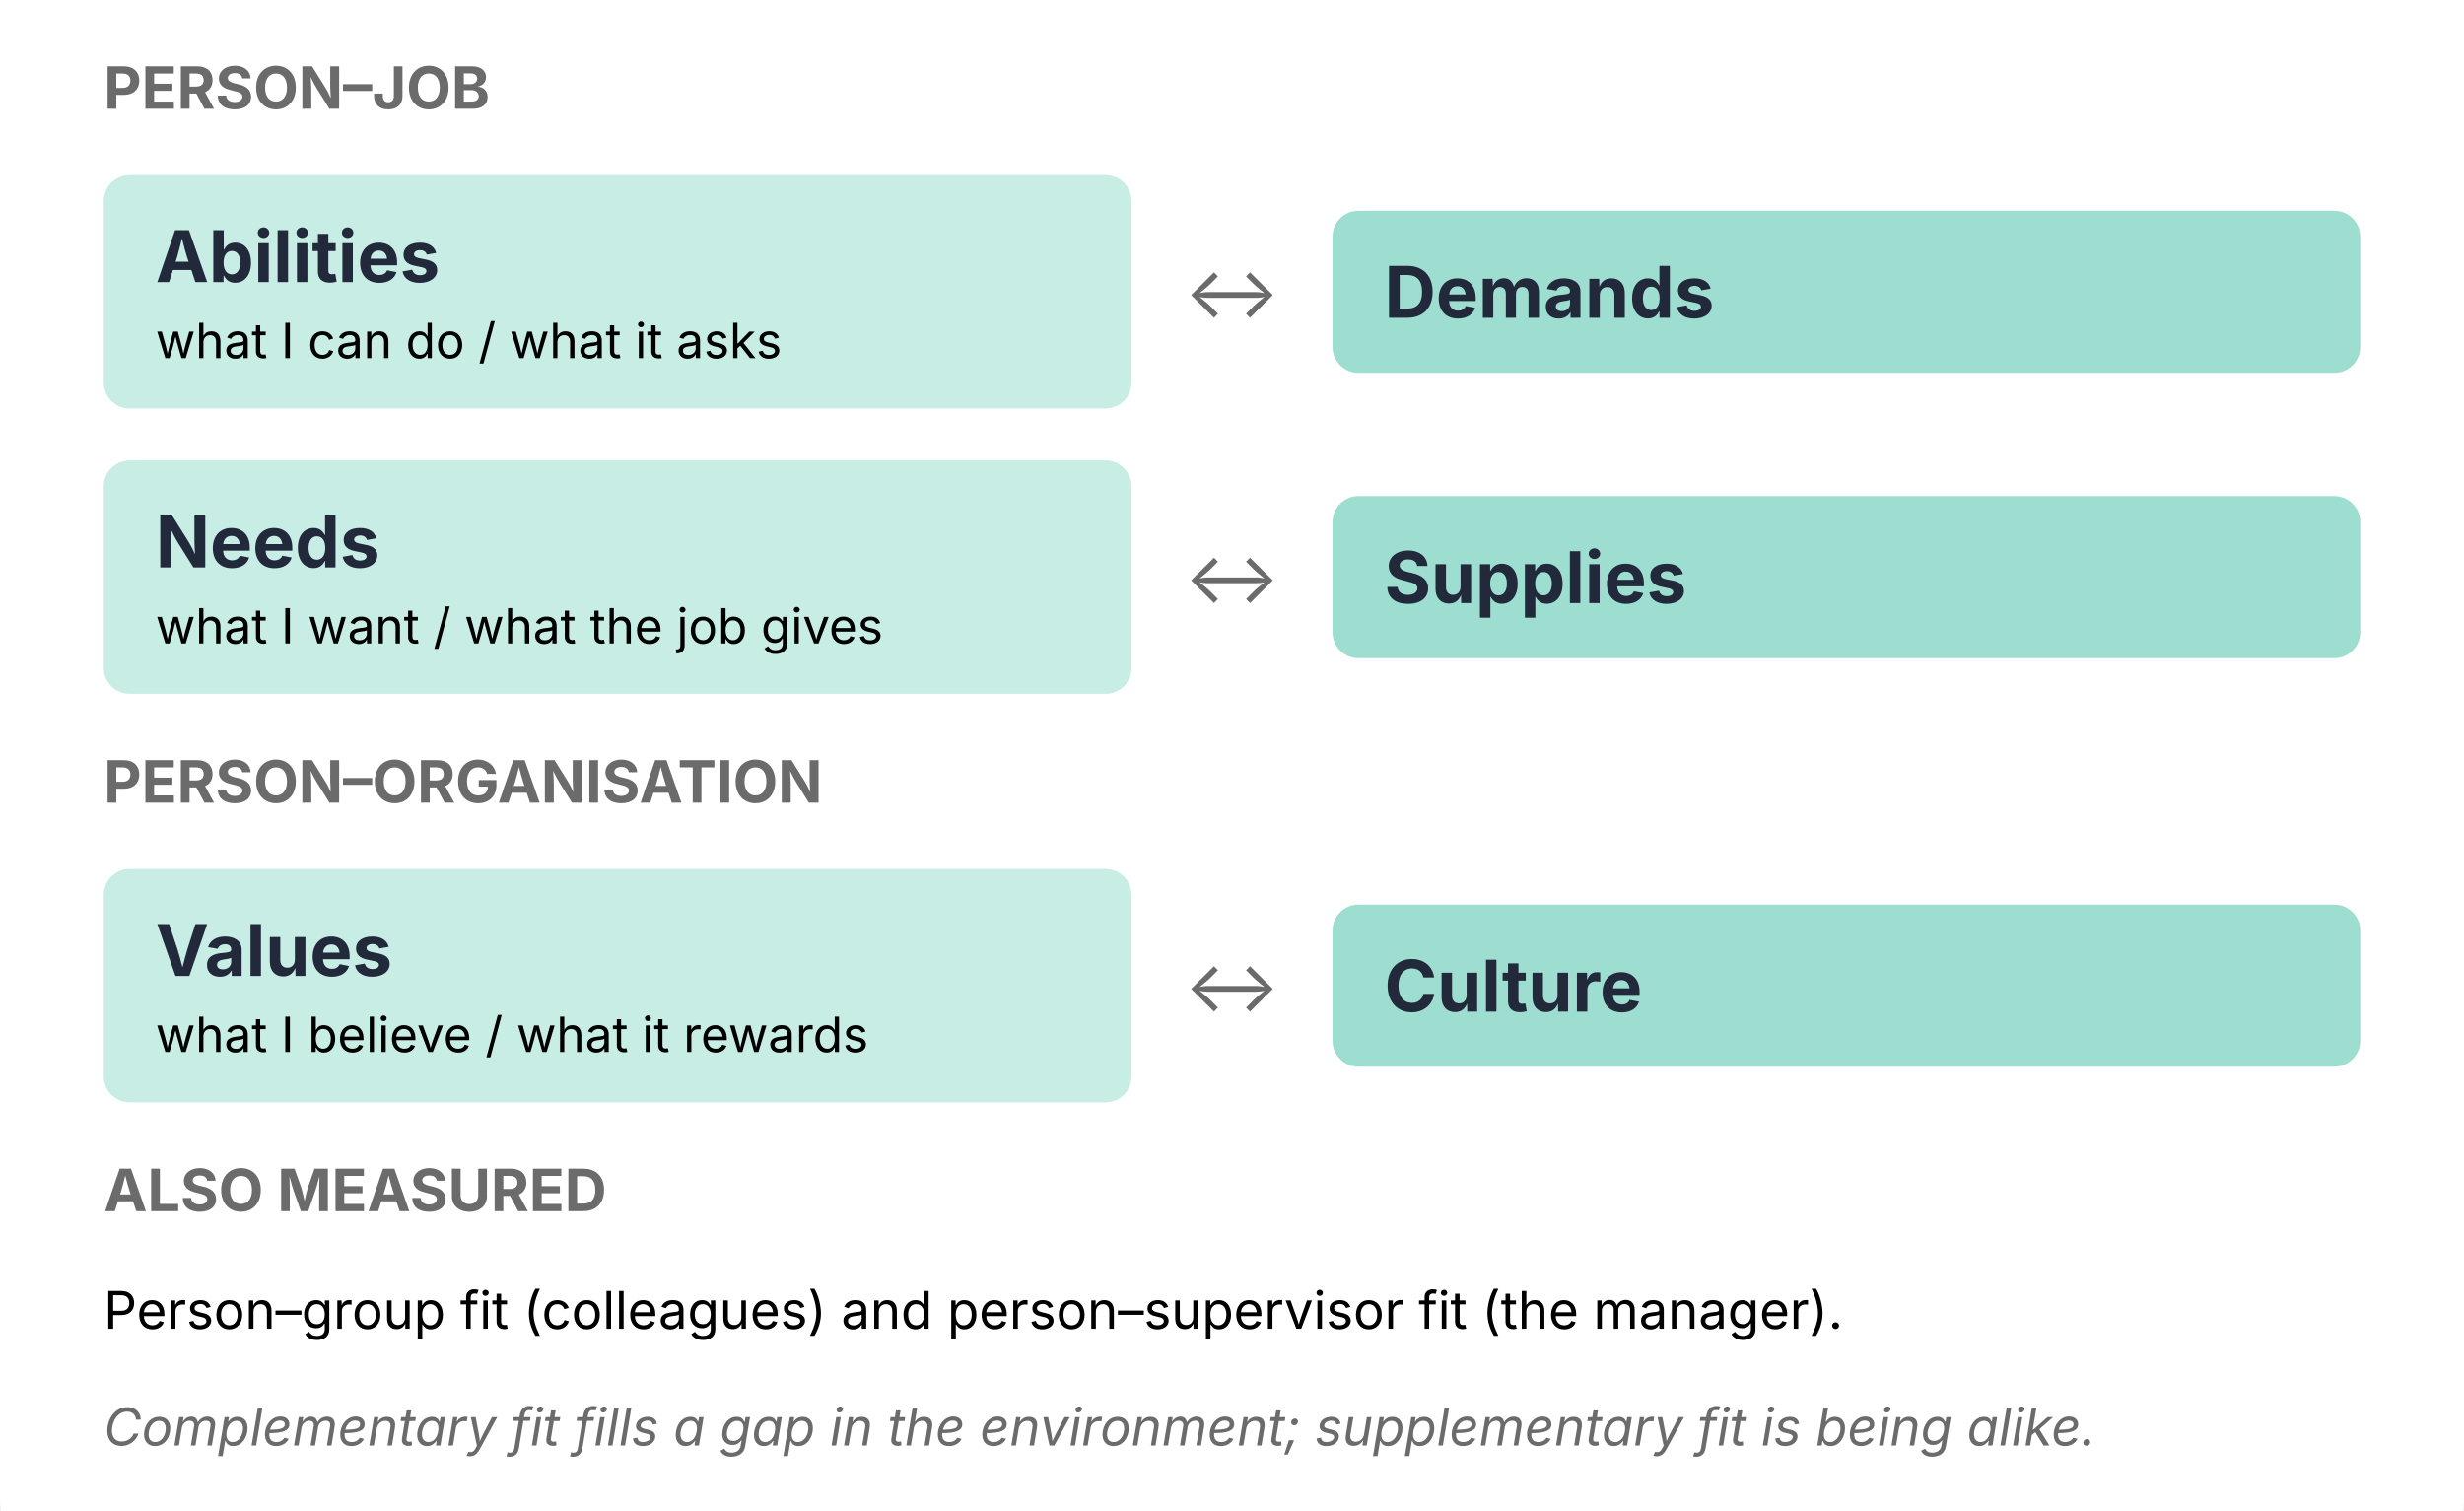
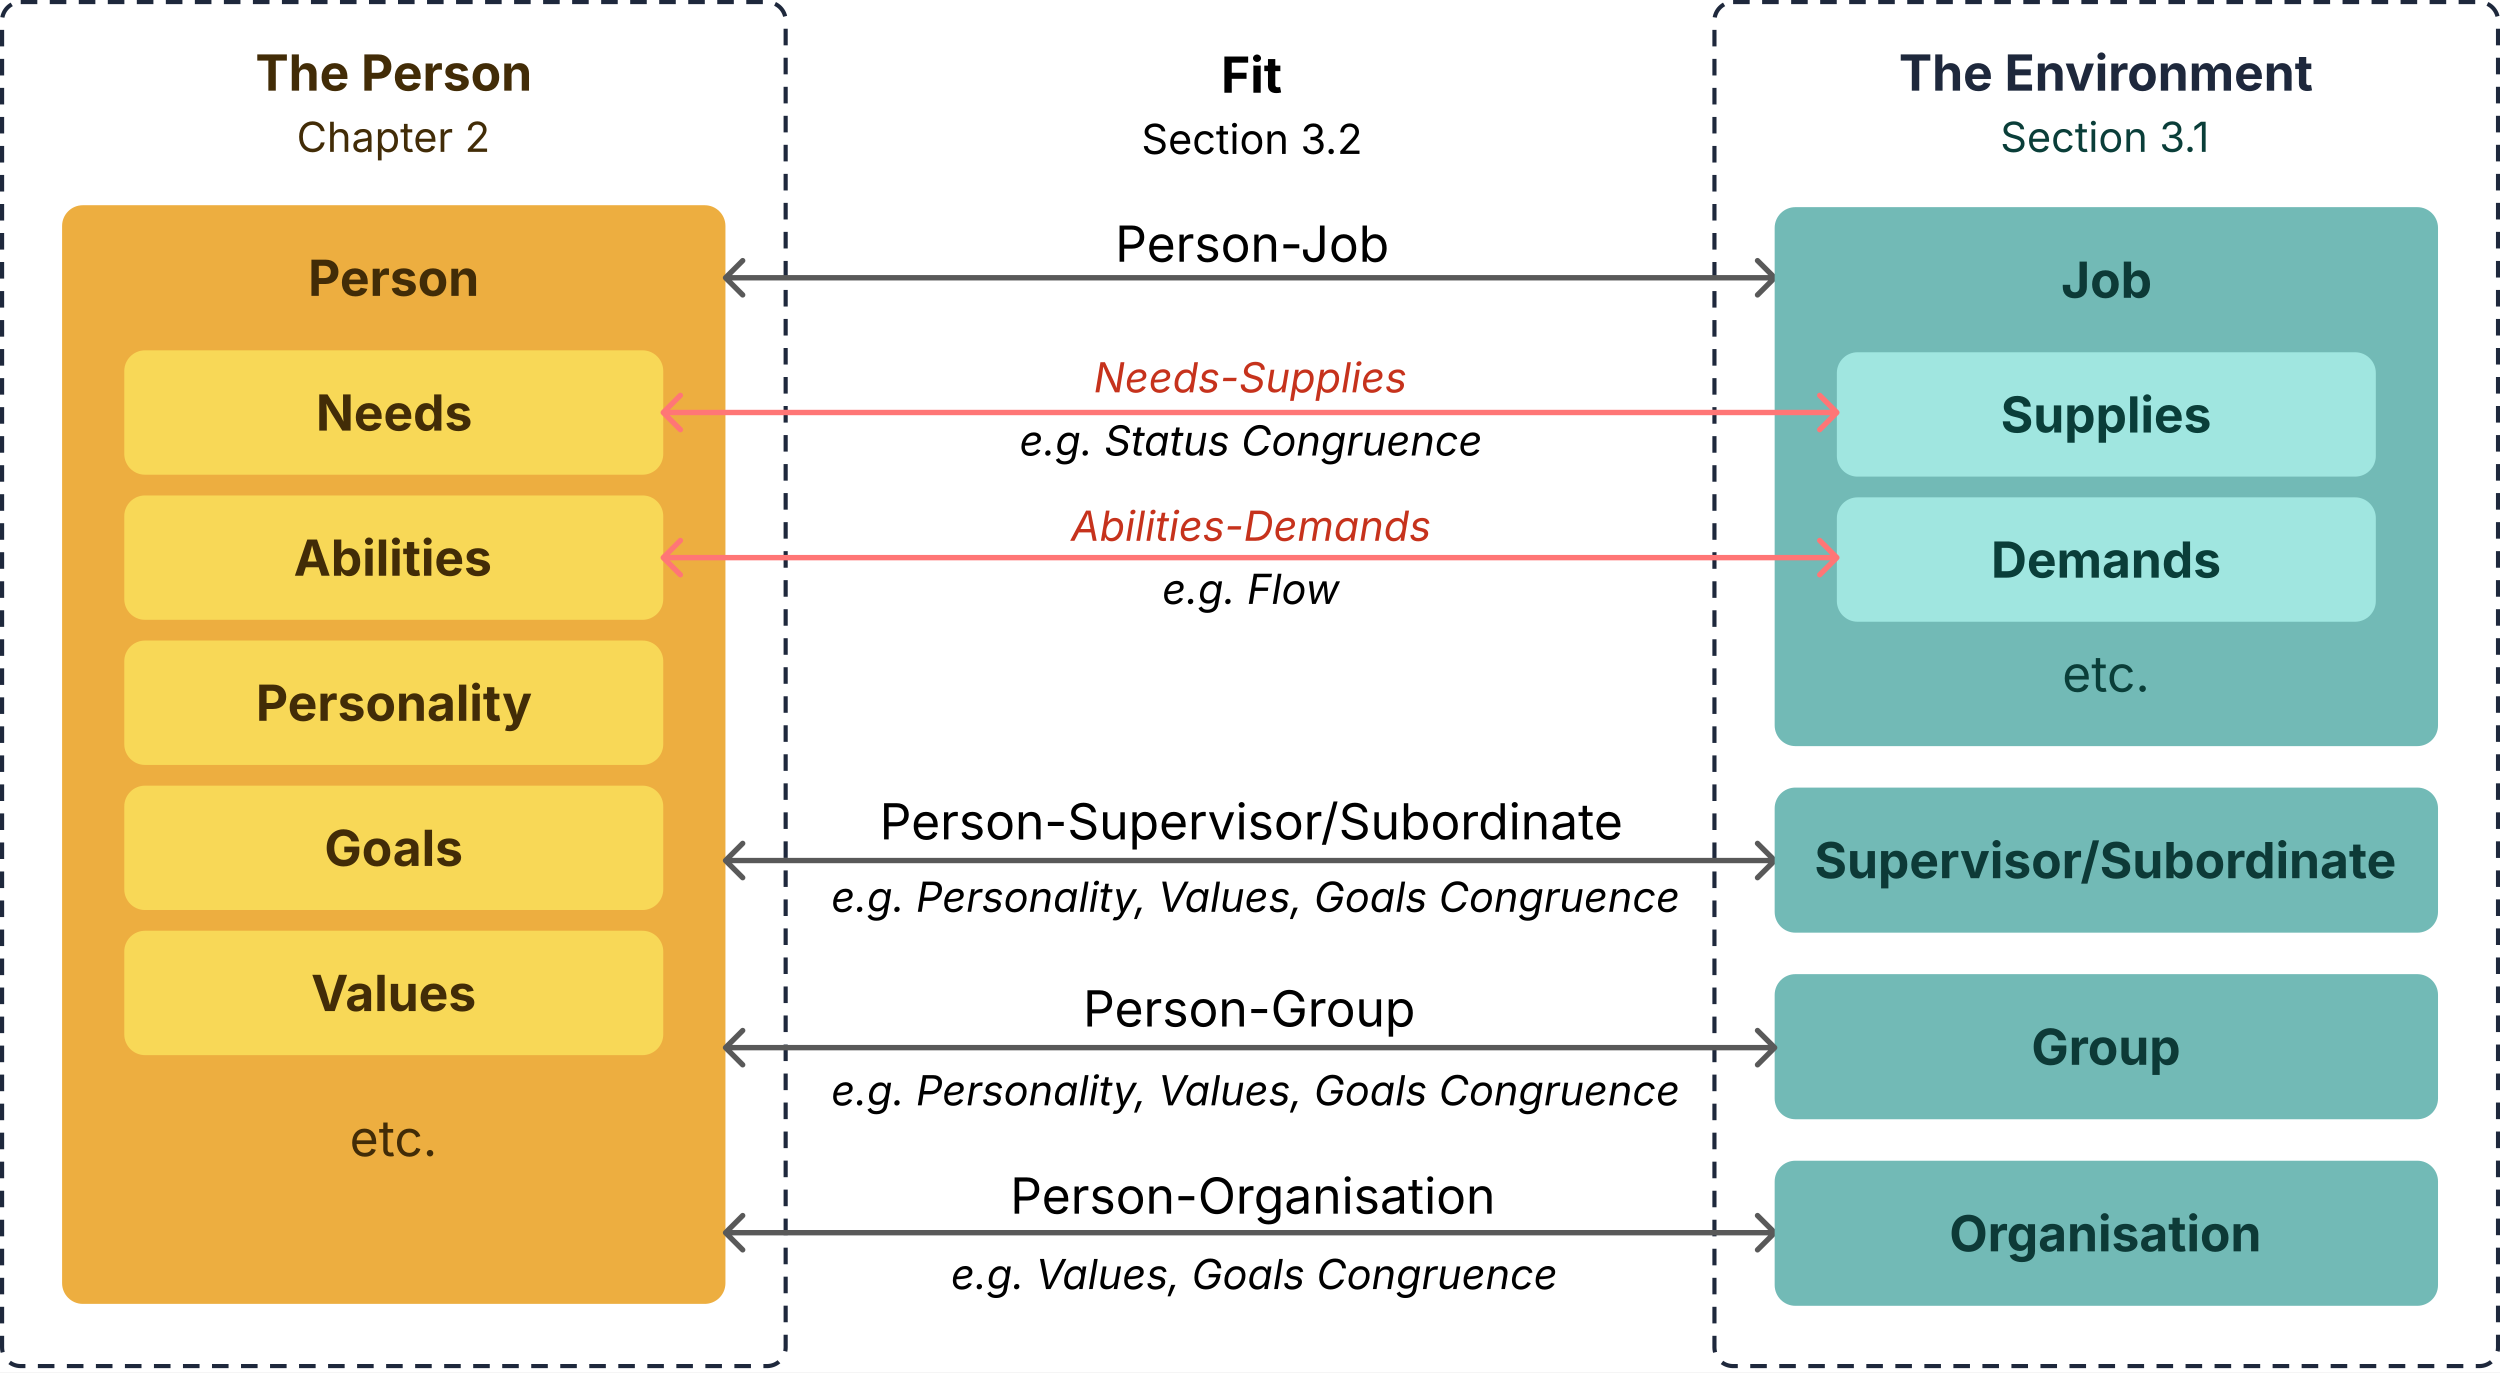
- <svg xmlns="http://www.w3.org/2000/svg" viewBox="0 86 380 233" fill="none">
+ <svg xmlns="http://www.w3.org/2000/svg" viewBox="0 0 603 331" fill="none">
  <style>text{font-family:Inter,Helvetica,Arial,sans-serif}</style>
-   <rect width="380" height="327" rx="10" fill="white" />
-   <text fill="#6B6B6B" style="white-space: pre" xml:space="preserve" font-family="Inter" font-size="9" font-weight="bold" letter-spacing="0em">
-     <tspan x="16" y="102.773">PERSON–JOB</tspan>
-   </text>
-   <g clip-path="url(#clip0_2716_2)">
-     <rect x="16" y="113" width="158.5" height="36" rx="4" fill="#C7EDE5" />
-     <text fill="#21293B" style="white-space: pre" xml:space="preserve" font-family="Inter" font-size="11" font-weight="bold" letter-spacing="0em">
-       <tspan x="24" y="129.5">Abilities</tspan>
+   <g clip-path="url(#clip0_2728_857)">
+     <rect width="603" height="331" fill="white" />
+     <rect x="0.5" y="0.5" width="189" height="329" rx="4.5" stroke="#1E283C" stroke-dasharray="4 3" />
+     <text fill="#422C07" style="white-space: pre" xml:space="preserve" font-family="Inter" font-size="12" font-weight="bold" letter-spacing="0em">
+       <tspan x="61.619" y="21.864">The Person</tspan>
    </text>
-     <text fill="black" style="white-space: pre" xml:space="preserve" font-family="Inter" font-size="7.5" letter-spacing="0em">
-       <tspan x="24" y="141.227">what I can do / what it asks</tspan>
+     <text fill="#422C07" style="white-space: pre" xml:space="preserve" font-family="Inter" font-size="10" letter-spacing="0em">
+       <tspan x="71.553" y="36.636">Chapter 2</tspan>
    </text>
-     <text fill="#6B6B6B" style="white-space: pre" xml:space="preserve" font-family="Inter" font-size="11" letter-spacing="0em">
-       <tspan x="182.625" y="135">↔</tspan>
+     <rect x="413.524" y="0.5" width="189" height="329" rx="4.5" stroke="#1E283C" stroke-dasharray="4 3" />
+     <text fill="#1E283C" style="white-space: pre" xml:space="preserve" font-family="Inter" font-size="12" font-weight="bold" letter-spacing="0em">
+       <tspan x="458.021" y="21.864">The Environment</tspan>
    </text>
-     <rect x="205.5" y="118.5" width="158.5" height="25" rx="4" fill="#9EDED1" />
-     <text fill="#21293B" style="white-space: pre" xml:space="preserve" font-family="Inter" font-size="11" font-weight="bold" letter-spacing="0em">
-       <tspan x="213.5" y="135">Demands</tspan>
+     <text fill="#0A3E39" style="white-space: pre" xml:space="preserve" font-family="Inter" font-size="10" letter-spacing="0em">
+       <tspan x="482.478" y="36.636">Section 3.1</tspan>
+     </text>
+     <text fill="black" style="white-space: pre" xml:space="preserve" font-family="Inter" font-size="12" font-weight="bold" letter-spacing="0em">
+       <tspan x="294.523" y="22.364">Fit</tspan>
+     </text>
+     <text fill="black" style="white-space: pre" xml:space="preserve" font-family="Inter" font-size="10" letter-spacing="0em">
+       <tspan x="275.315" y="37.136">Section 3.2</tspan>
+     </text>
+     <rect x="14.976" y="49.5" width="160" height="265" rx="5" fill="#EDAE40" />
+     <text fill="#422C07" style="white-space: pre" xml:space="preserve" font-family="Inter" font-size="12" font-weight="bold" letter-spacing="0em">
+       <tspan x="74.321" y="71.364">Person</tspan>
+     </text>
+     <rect x="29.976" y="84.5" width="130" height="30" rx="5" fill="#F8D857" />
+     <text fill="#422C07" style="white-space: pre" xml:space="preserve" font-family="Inter" font-size="12" font-weight="bold" letter-spacing="0em">
+       <tspan x="76.208" y="103.864">Needs</tspan>
+     </text>
+     <rect x="29.976" y="119.5" width="130" height="30" rx="5" fill="#F8D857" />
+     <text fill="#422C07" style="white-space: pre" xml:space="preserve" font-family="Inter" font-size="12" font-weight="bold" letter-spacing="0em">
+       <tspan x="70.847" y="138.864">Abilities</tspan>
+     </text>
+     <rect x="29.976" y="154.5" width="130" height="30" rx="5" fill="#F8D857" />
+     <text fill="#422C07" style="white-space: pre" xml:space="preserve" font-family="Inter" font-size="12" font-weight="bold" letter-spacing="0em">
+       <tspan x="61.724" y="173.864">Personality</tspan>
+     </text>
+     <rect x="29.976" y="189.5" width="130" height="30" rx="5" fill="#F8D857" />
+     <text fill="#422C07" style="white-space: pre" xml:space="preserve" font-family="Inter" font-size="12" font-weight="bold" letter-spacing="0em">
+       <tspan x="78.247" y="208.864">Goals</tspan>
+     </text>
+     <rect x="29.976" y="224.5" width="130" height="30" rx="5" fill="#F8D857" />
+     <text fill="#422C07" style="white-space: pre" xml:space="preserve" font-family="Inter" font-size="12" font-weight="bold" letter-spacing="0em">
+       <tspan x="75.048" y="243.864">Values</tspan>
+     </text>
+     <text fill="#422C07" style="white-space: pre" xml:space="preserve" font-family="Inter" font-size="12" letter-spacing="0em">
+       <tspan x="84.335" y="278.864">etc.</tspan>
+     </text>
+     <path d="M428.508 297.789C428.762 297.535 428.762 297.123 428.508 296.869L424.372 292.733C424.118 292.479 423.706 292.479 423.453 292.733C423.199 292.987 423.199 293.398 423.453 293.652L427.13 297.329L423.453 301.006C423.199 301.26 423.199 301.671 423.453 301.925C423.706 302.179 424.118 302.179 424.372 301.925L428.508 297.789ZM174.54 296.869C174.287 297.123 174.287 297.535 174.54 297.789L178.677 301.925C178.931 302.179 179.342 302.179 179.596 301.925C179.85 301.671 179.85 301.26 179.596 301.006L175.919 297.329L179.596 293.652C179.85 293.398 179.85 292.987 179.596 292.733C179.342 292.479 178.931 292.479 178.677 292.733L174.54 296.869ZM428.049 297.329V296.679H175V297.329V297.979H428.049V297.329Z" fill="#595959" />
+     <path d="M428.508 208.021C428.762 207.767 428.762 207.355 428.508 207.101L424.372 202.965C424.118 202.711 423.706 202.711 423.453 202.965C423.199 203.219 423.199 203.63 423.453 203.884L427.13 207.561L423.453 211.238C423.199 211.492 423.199 211.903 423.453 212.157C423.706 212.411 424.118 212.411 424.372 212.157L428.508 208.021ZM174.54 207.101C174.287 207.355 174.287 207.767 174.54 208.021L178.677 212.157C178.931 212.411 179.342 212.411 179.596 212.157C179.85 211.903 179.85 211.492 179.596 211.238L175.919 207.561L179.596 203.884C179.85 203.63 179.85 203.219 179.596 202.965C179.342 202.711 178.931 202.711 178.677 202.965L174.54 207.101ZM428.049 207.561V206.911H175V207.561V208.211H428.049V207.561Z" fill="#595959" />
+     <path d="M428.508 67.46C428.762 67.206 428.762 66.794 428.508 66.54L424.372 62.404C424.118 62.15 423.706 62.15 423.453 62.404C423.199 62.658 423.199 63.069 423.453 63.323L427.13 67L423.453 70.677C423.199 70.931 423.199 71.342 423.453 71.596C423.706 71.85 424.118 71.85 424.372 71.596L428.508 67.46ZM174.54 66.54C174.287 66.794 174.287 67.206 174.54 67.46L178.677 71.596C178.931 71.85 179.342 71.85 179.596 71.596C179.85 71.342 179.85 70.931 179.596 70.677L175.919 67L179.596 63.323C179.85 63.069 179.85 62.658 179.596 62.404C179.342 62.15 178.931 62.15 178.677 62.404L174.54 66.54ZM428.049 67V66.35L175 66.35V67V67.65L428.049 67.65V67Z" fill="#595959" />
+     <rect x="428.049" y="49.963" width="160" height="130" rx="5" fill="#72BAB6" />
+     <text fill="#0D3A37" style="white-space: pre" xml:space="preserve" font-family="Inter" font-size="12" font-weight="bold" letter-spacing="0em">
+       <tspan x="497.133" y="71.827">Job</tspan>
+     </text>
+     <rect x="443.049" y="84.963" width="130" height="30" rx="5" fill="#A0E6E0" />
+     <text fill="#0A3E39" style="white-space: pre" xml:space="preserve" font-family="Inter" font-size="12" font-weight="bold" letter-spacing="0em">
+       <tspan x="482.566" y="104.327">Supplies</tspan>
+     </text>
+     <rect x="443.049" y="119.963" width="130" height="30" rx="5" fill="#A0E6E0" />
+     <text fill="#0A3E39" style="white-space: pre" xml:space="preserve" font-family="Inter" font-size="12" font-weight="bold" letter-spacing="0em">
+       <tspan x="480.229" y="139.327">Demands</tspan>
+     </text>
+     <text fill="#0A3E39" style="white-space: pre" xml:space="preserve" font-family="Inter" font-size="12" letter-spacing="0em">
+       <tspan x="497.408" y="166.827">etc.</tspan>
+     </text>
+     <rect x="428.049" y="189.963" width="160" height="35" rx="5" fill="#72BAB6" />
+     <text fill="#0D3A37" style="white-space: pre" xml:space="preserve" font-family="Inter" font-size="12" font-weight="bold" letter-spacing="0em">
+       <tspan x="437.637" y="211.827">Supervisor/Subordinate</tspan>
+     </text>
+     <rect x="428.049" y="234.963" width="160" height="35" rx="5" fill="#72BAB6" />
+     <text fill="#0D3A37" style="white-space: pre" xml:space="preserve" font-family="Inter" font-size="12" font-weight="bold" letter-spacing="0em">
+       <tspan x="489.973" y="256.827">Group</tspan>
+     </text>
+     <rect x="428.049" y="279.963" width="160" height="35" rx="5" fill="#72BAB6" />
+     <text fill="#0D3A37" style="white-space: pre" xml:space="preserve" font-family="Inter" font-size="12" font-weight="bold" letter-spacing="0em">
+       <tspan x="470.18" y="301.827">Organisation</tspan>
+     </text>
+     <path d="M428.508 253.154C428.762 252.901 428.762 252.489 428.508 252.235L424.372 248.099C424.118 247.845 423.706 247.845 423.453 248.099C423.199 248.352 423.199 248.764 423.453 249.018L427.13 252.695L423.453 256.372C423.199 256.626 423.199 257.037 423.453 257.291C423.706 257.545 424.118 257.545 424.372 257.291L428.508 253.154ZM174.54 252.235C174.287 252.489 174.287 252.901 174.54 253.154L178.677 257.291C178.931 257.545 179.342 257.545 179.596 257.291C179.85 257.037 179.85 256.626 179.596 256.372L175.919 252.695L179.596 249.018C179.85 248.764 179.85 248.352 179.596 248.099C179.342 247.845 178.931 247.845 178.677 248.099L174.54 252.235ZM428.049 252.695V252.045H175V252.695V253.345H428.049V252.695Z" fill="#595959" />
+     <path d="M443.508 99.96C443.762 99.706 443.762 99.294 443.508 99.04L439.372 94.904C439.118 94.65 438.706 94.65 438.453 94.904C438.199 95.158 438.199 95.569 438.453 95.823L442.13 99.5L438.453 103.177C438.199 103.431 438.199 103.842 438.453 104.096C438.706 104.35 439.118 104.35 439.372 104.096L443.508 99.96ZM159.516 99.04C159.262 99.294 159.262 99.706 159.516 99.96L163.653 104.096C163.906 104.35 164.318 104.35 164.572 104.096C164.826 103.842 164.826 103.431 164.572 103.177L160.895 99.5L164.572 95.823C164.826 95.569 164.826 95.158 164.572 94.904C164.318 94.65 163.906 94.65 163.653 94.904L159.516 99.04ZM443.049 99.5V98.85L159.976 98.85V99.5V100.15L443.049 100.15V99.5Z" fill="#FF7676" />
+     <path d="M443.508 134.96C443.762 134.706 443.762 134.294 443.508 134.04L439.372 129.904C439.118 129.65 438.706 129.65 438.453 129.904C438.199 130.158 438.199 130.569 438.453 130.823L442.13 134.5L438.453 138.177C438.199 138.431 438.199 138.842 438.453 139.096C438.706 139.35 439.118 139.35 439.372 139.096L443.508 134.96ZM159.516 134.04C159.262 134.294 159.262 134.706 159.516 134.96L163.653 139.096C163.906 139.35 164.318 139.35 164.572 139.096C164.826 138.842 164.826 138.431 164.572 138.177L160.895 134.5L164.572 130.823C164.826 130.569 164.826 130.158 164.572 129.904C164.318 129.65 163.906 129.65 163.653 129.904L159.516 134.04ZM443.049 134.5V133.85H159.976V134.5V135.15H443.049V134.5Z" fill="#FF7676" />
+     <text fill="black" style="white-space: pre" xml:space="preserve" font-family="Inter" font-size="12" letter-spacing="0em">
+       <tspan x="268.978" y="63.132">Person-Job</tspan>
+     </text>
+     <text fill="black" style="white-space: pre" xml:space="preserve" font-family="Inter" font-size="12" letter-spacing="0em">
+       <tspan x="212.175" y="202.461">Person-Supervisor/Subordinate</tspan>
+     </text>
+     <text fill="black" style="white-space: pre" xml:space="preserve" font-family="Inter" font-size="12" letter-spacing="0em">
+       <tspan x="261.228" y="247.595">Person-Group</tspan>
+     </text>
+     <text fill="black" style="white-space: pre" xml:space="preserve" font-family="Inter" font-size="12" letter-spacing="0em">
+       <tspan x="243.659" y="292.729">Person-Organisation</tspan>
+     </text>
+     <text fill="black" style="white-space: pre" xml:space="preserve" font-family="Inter" font-size="10" font-style="italic" letter-spacing="0em">
+       <tspan x="245.909" y="109.868">e.g. Status Congruence</tspan>
+     </text>
+     <text fill="black" style="white-space: pre" xml:space="preserve" font-family="Inter" font-size="10" font-style="italic" letter-spacing="0em">
+       <tspan x="280.323" y="145.673">e.g. Flow</tspan>
+     </text>
+     <text fill="#C6321C" style="white-space: pre" xml:space="preserve" font-family="Inter" font-size="10" font-style="italic" letter-spacing="0em">
+       <tspan x="263.8" y="94.636">Needs-Supplies</tspan>
+     </text>
+     <text fill="#C6321C" style="white-space: pre" xml:space="preserve" font-family="Inter" font-size="10" font-style="italic" letter-spacing="0em">
+       <tspan x="258.326" y="130.442">Abilities-Demands</tspan>
+     </text>
+     <text fill="black" style="white-space: pre" xml:space="preserve" font-family="Inter" font-size="10" font-style="italic" letter-spacing="0em">
+       <tspan x="229.376" y="310.928">e.g. Values, Goals Congruence
+ </tspan>
+     </text>
+     <text fill="black" style="white-space: pre" xml:space="preserve" font-family="Inter" font-size="10" font-style="italic" letter-spacing="0em">
+       <tspan x="200.499" y="266.6">e.g. Personality, Values, Goals Congruence
+ </tspan>
+     </text>
+     <text fill="black" style="white-space: pre" xml:space="preserve" font-family="Inter" font-size="10" font-style="italic" letter-spacing="0em">
+       <tspan x="200.499" y="219.929">e.g. Personality, Values, Goals Congruence
+ </tspan>
    </text>
  </g>
-   <g clip-path="url(#clip1_2716_2)">
-     <rect x="16" y="157" width="158.5" height="36" rx="4" fill="#C7EDE5" />
-     <text fill="#21293B" style="white-space: pre" xml:space="preserve" font-family="Inter" font-size="11" font-weight="bold" letter-spacing="0em">
-       <tspan x="24" y="173.5">Needs</tspan>
-     </text>
-     <text fill="black" style="white-space: pre" xml:space="preserve" font-family="Inter" font-size="7.5" letter-spacing="0em">
-       <tspan x="24" y="185.227">what I want / what the job gives</tspan>
-     </text>
-     <text fill="#6B6B6B" style="white-space: pre" xml:space="preserve" font-family="Inter" font-size="11" letter-spacing="0em">
-       <tspan x="182.625" y="179">↔</tspan>
-     </text>
-     <rect x="205.5" y="162.5" width="158.5" height="25" rx="4" fill="#9EDED1" />
-     <text fill="#21293B" style="white-space: pre" xml:space="preserve" font-family="Inter" font-size="11" font-weight="bold" letter-spacing="0em">
-       <tspan x="213.5" y="179">Supplies</tspan>
-     </text>
-   </g>
-   <text fill="#6B6B6B" style="white-space: pre" xml:space="preserve" font-family="Inter" font-size="9" font-weight="bold" letter-spacing="0em">
-     <tspan x="16" y="209.773">PERSON–ORGANISATION</tspan>
-   </text>
-   <g clip-path="url(#clip2_2716_2)">
-     <rect x="16" y="220" width="158.5" height="36" rx="4" fill="#C7EDE5" />
-     <text fill="#21293B" style="white-space: pre" xml:space="preserve" font-family="Inter" font-size="11" font-weight="bold" letter-spacing="0em">
-       <tspan x="24" y="236.5">Values</tspan>
-     </text>
-     <text fill="black" style="white-space: pre" xml:space="preserve" font-family="Inter" font-size="7.5" letter-spacing="0em">
-       <tspan x="24" y="248.227">what I believe / what it rewards</tspan>
-     </text>
-     <text fill="#6B6B6B" style="white-space: pre" xml:space="preserve" font-family="Inter" font-size="11" letter-spacing="0em">
-       <tspan x="182.625" y="242">↔</tspan>
-     </text>
-     <rect x="205.5" y="225.5" width="158.5" height="25" rx="4" fill="#9EDED1" />
-     <text fill="#21293B" style="white-space: pre" xml:space="preserve" font-family="Inter" font-size="11" font-weight="bold" letter-spacing="0em">
-       <tspan x="213.5" y="242">Culture</tspan>
-     </text>
-   </g>
-   <text fill="#6B6B6B" style="white-space: pre" xml:space="preserve" font-family="Inter" font-size="9" font-weight="bold" letter-spacing="0em">
-     <tspan x="16" y="272.773">ALSO MEASURED</tspan>
-   </text>
-   <text fill="black" style="white-space: pre" xml:space="preserve" font-family="Inter" font-size="8" letter-spacing="0em">
-     <tspan x="16" y="290.909">Person–group fit (colleagues) and person–supervisor fit (the manager).</tspan>
-   </text>
-   <text fill="#6B6B6B" style="white-space: pre" xml:space="preserve" font-family="Inter" font-size="8" font-style="italic" letter-spacing="0em">
-     <tspan x="16" y="308.909">Complementary fit fills a gap in the environment; supplementary fit is being alike.</tspan>
-   </text>
  <defs>
-     <clipPath id="clip0_2716_2">
-       <rect width="348" height="36" fill="white" transform="translate(16 113)" />
-     </clipPath>
-     <clipPath id="clip1_2716_2">
-       <rect width="348" height="36" fill="white" transform="translate(16 157)" />
-     </clipPath>
-     <clipPath id="clip2_2716_2">
-       <rect width="348" height="36" fill="white" transform="translate(16 220)" />
+     <clipPath id="clip0_2728_857">
+       <rect width="603" height="331" fill="white" />
    </clipPath>
  </defs>
</svg>
